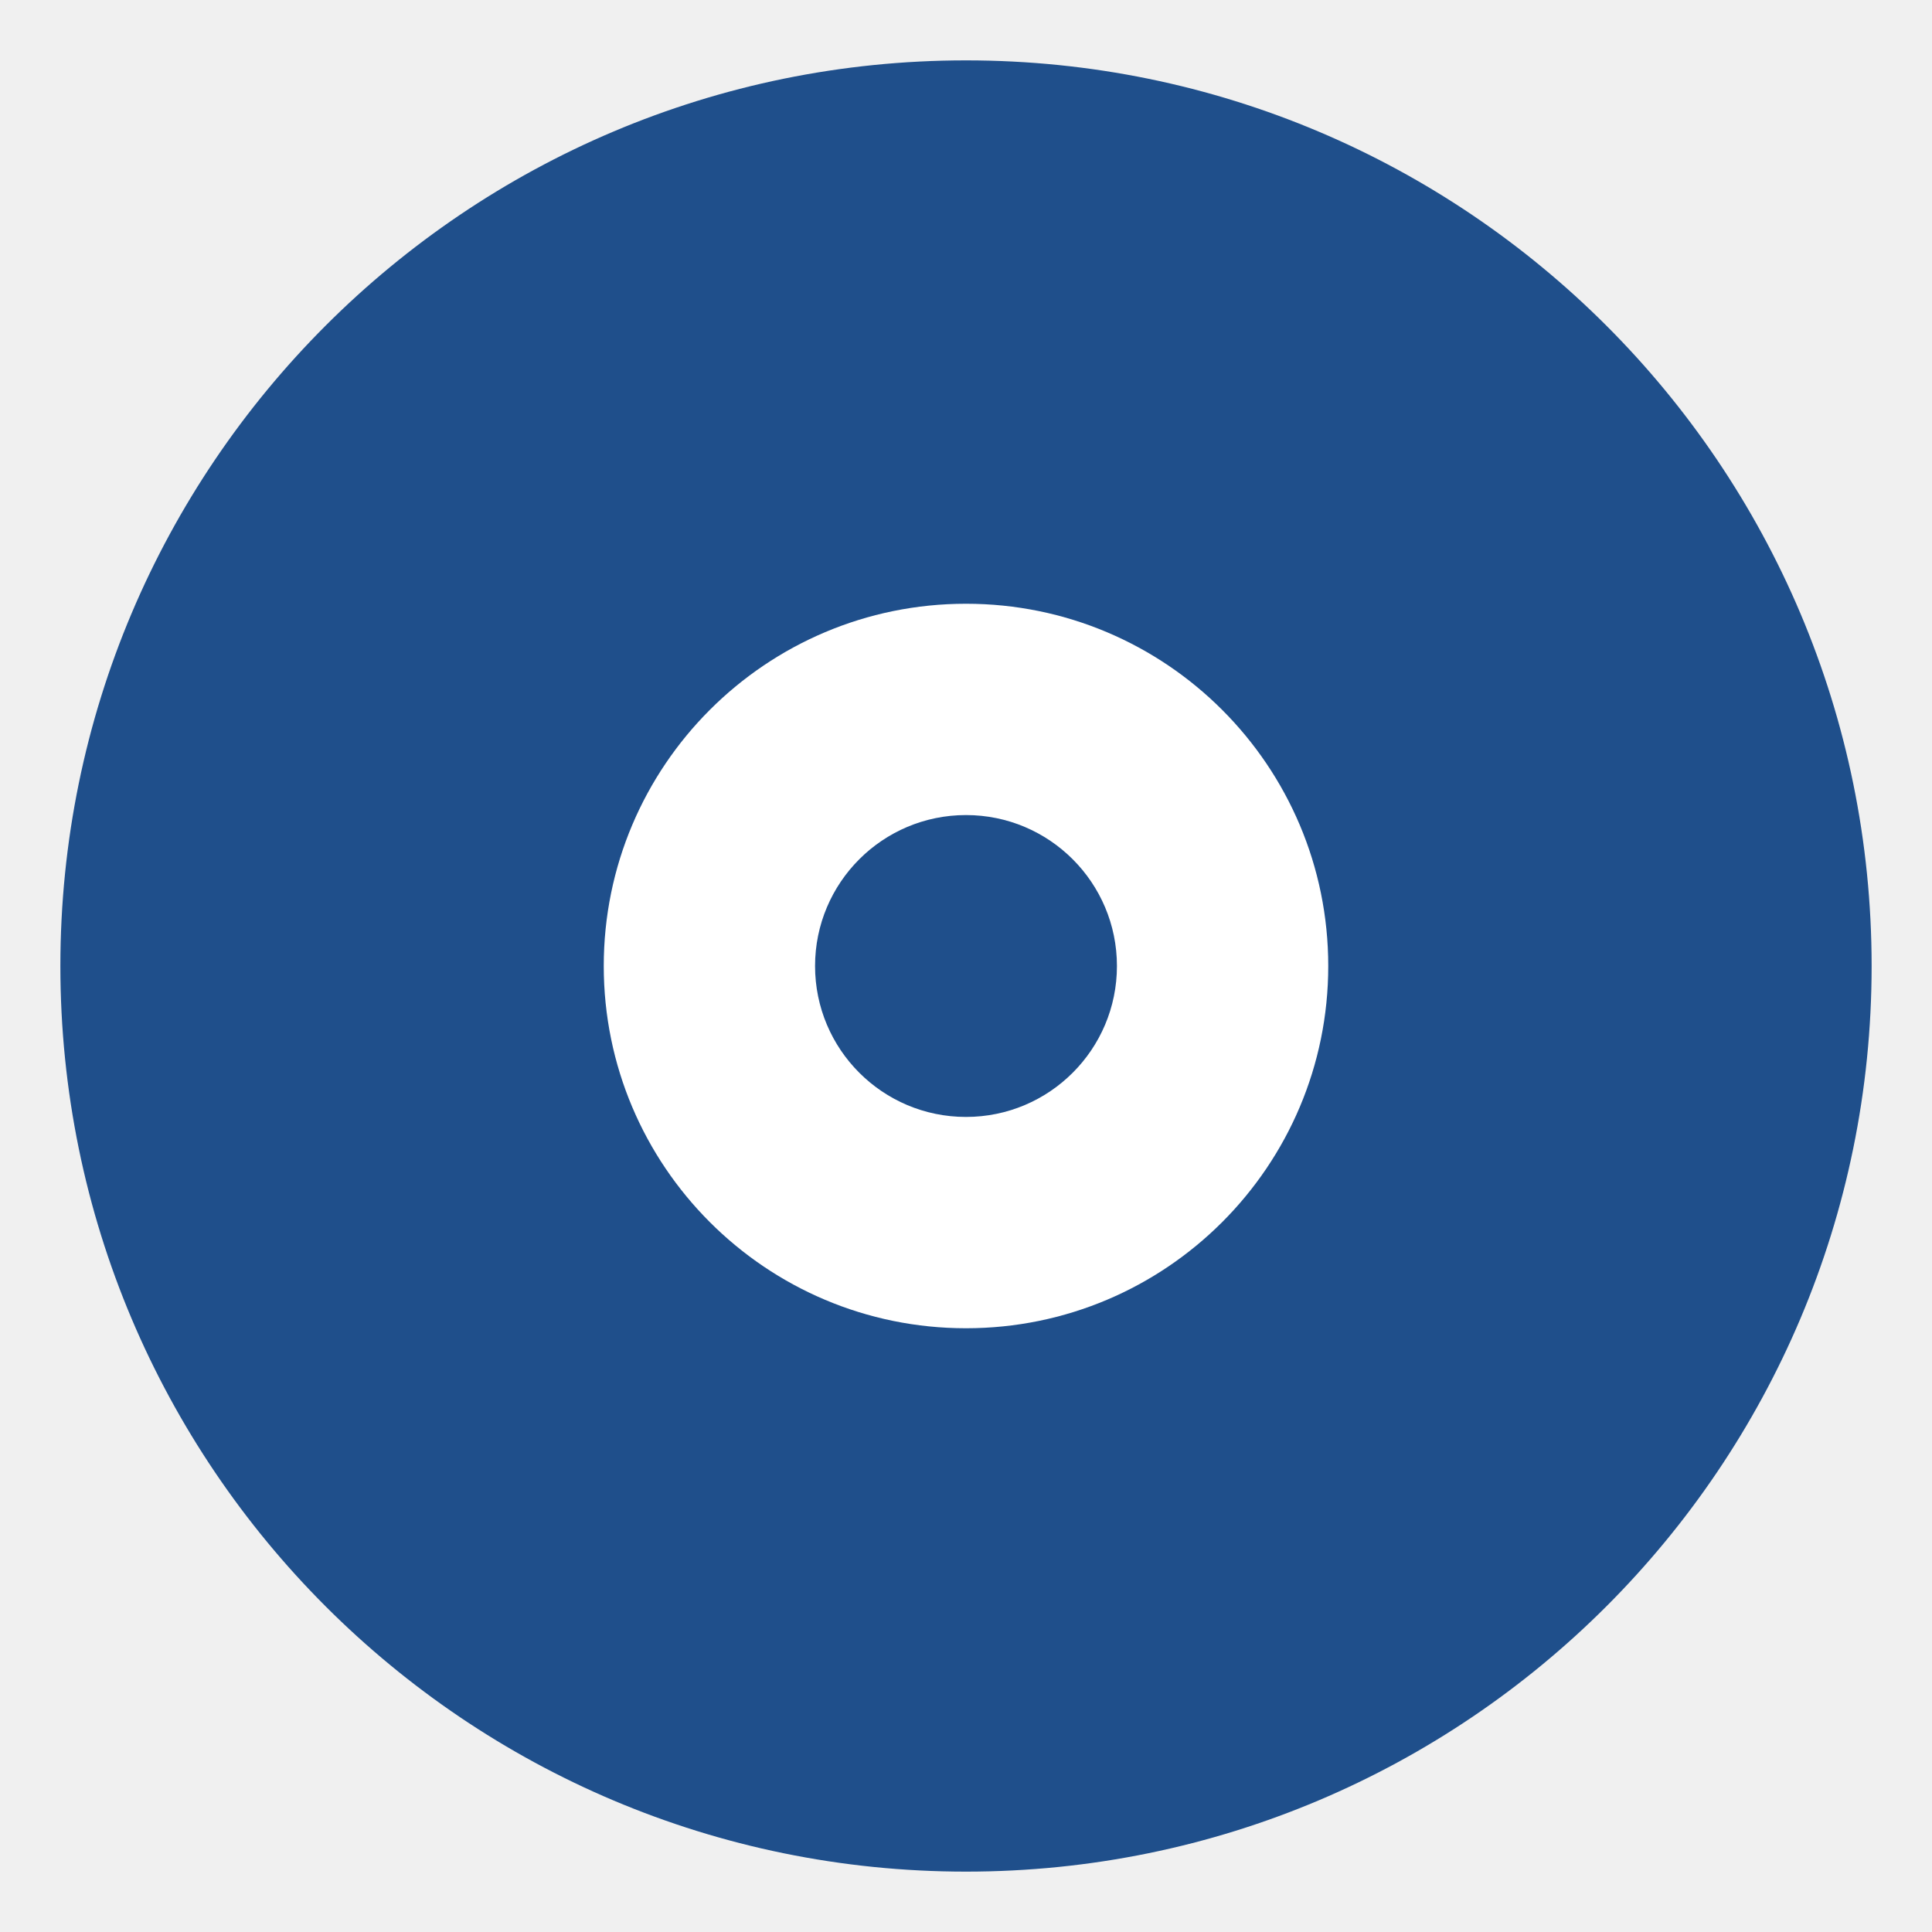
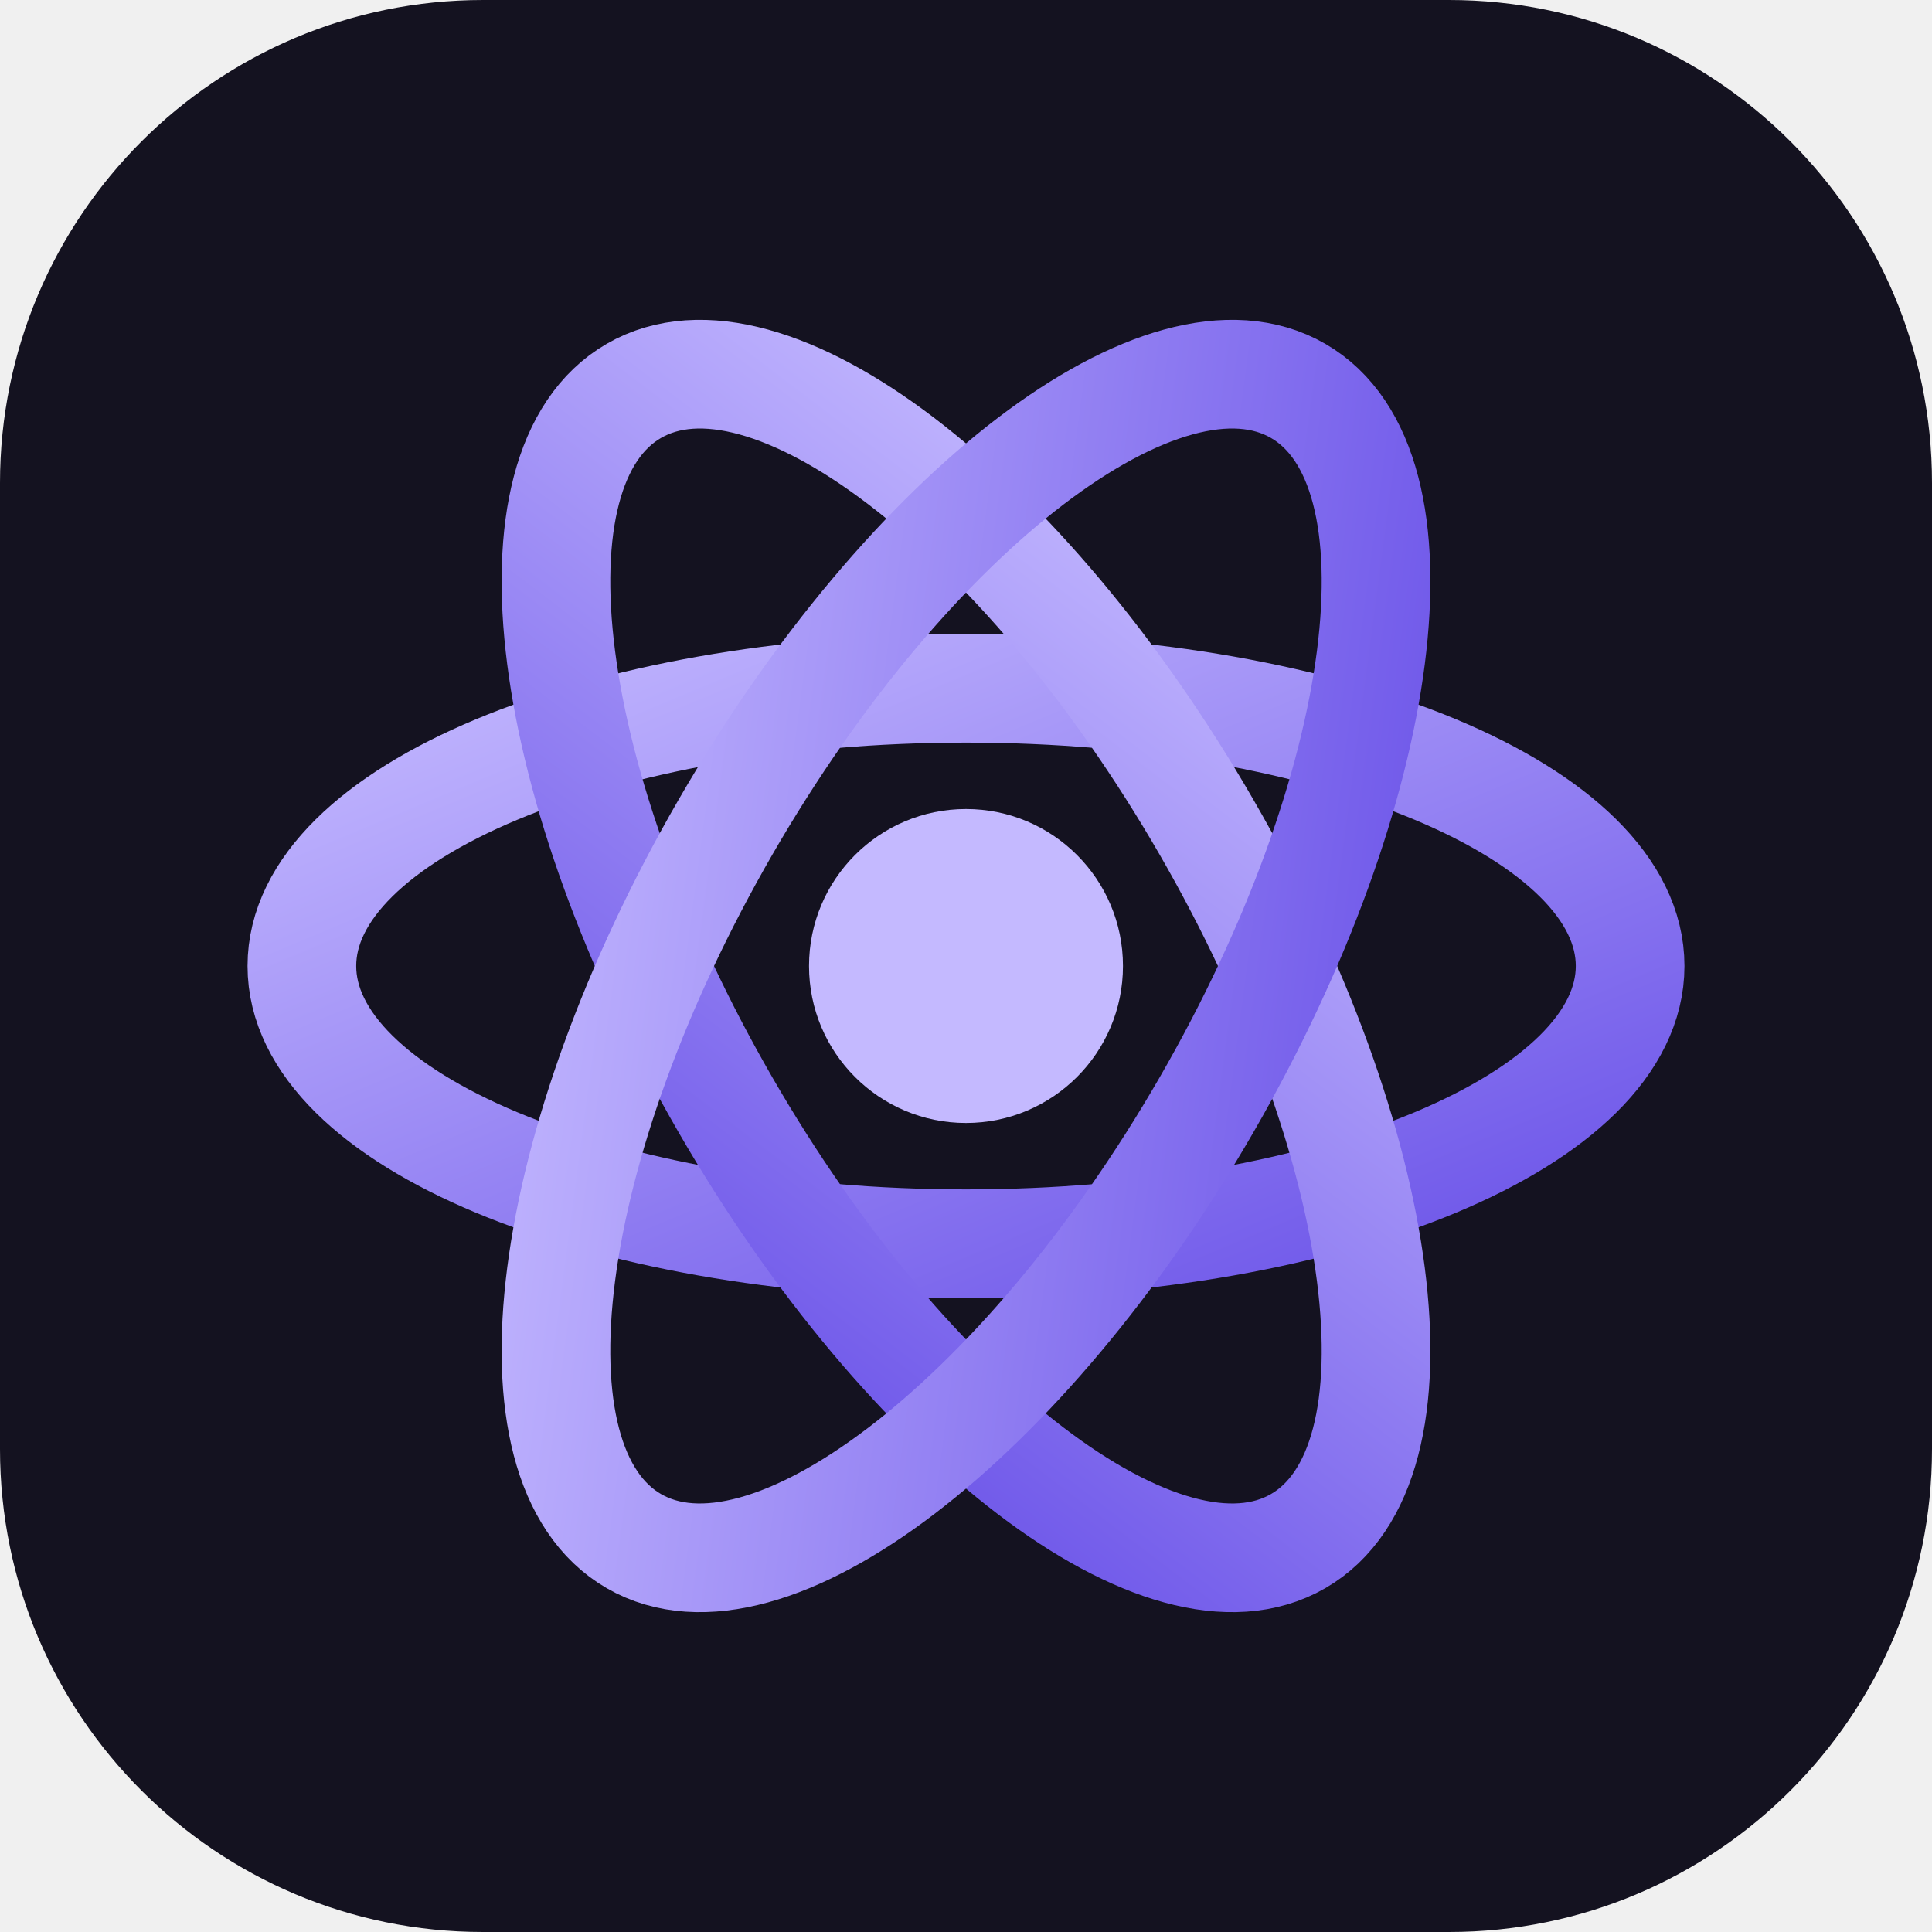
- <svg xmlns="http://www.w3.org/2000/svg" viewBox="0 0 64 64">
-   <circle cx="32" cy="32" r="30" fill="#1f4f8b" />
-   <circle cx="32" cy="32" r="12" fill="#fff" />
-   <circle cx="32" cy="32" r="5" fill="#1f4f8b" />
+ <svg xmlns="http://www.w3.org/2000/svg" viewBox="0 0 32 32">
+   <defs>
+     <linearGradient id="g" x1="0" y1="0" x2="1" y2="1">
+       <stop offset="0" stop-color="#c4b9ff" />
+       <stop offset="1" stop-color="#6a52e8" />
+     </linearGradient>
+   </defs>
+   <rect width="32" height="32" rx="8" fill="#141220" />
+   <g fill="none" stroke="url(#g)" stroke-width="1.8">
+     <ellipse cx="16" cy="16" rx="11" ry="4.6" />
+     <ellipse cx="16" cy="16" rx="11" ry="4.6" transform="rotate(60 16 16)" />
+     <ellipse cx="16" cy="16" rx="11" ry="4.6" transform="rotate(-60 16 16)" />
+   </g>
+   <circle cx="16" cy="16" r="2.6" fill="#c4b9ff" />
</svg>
